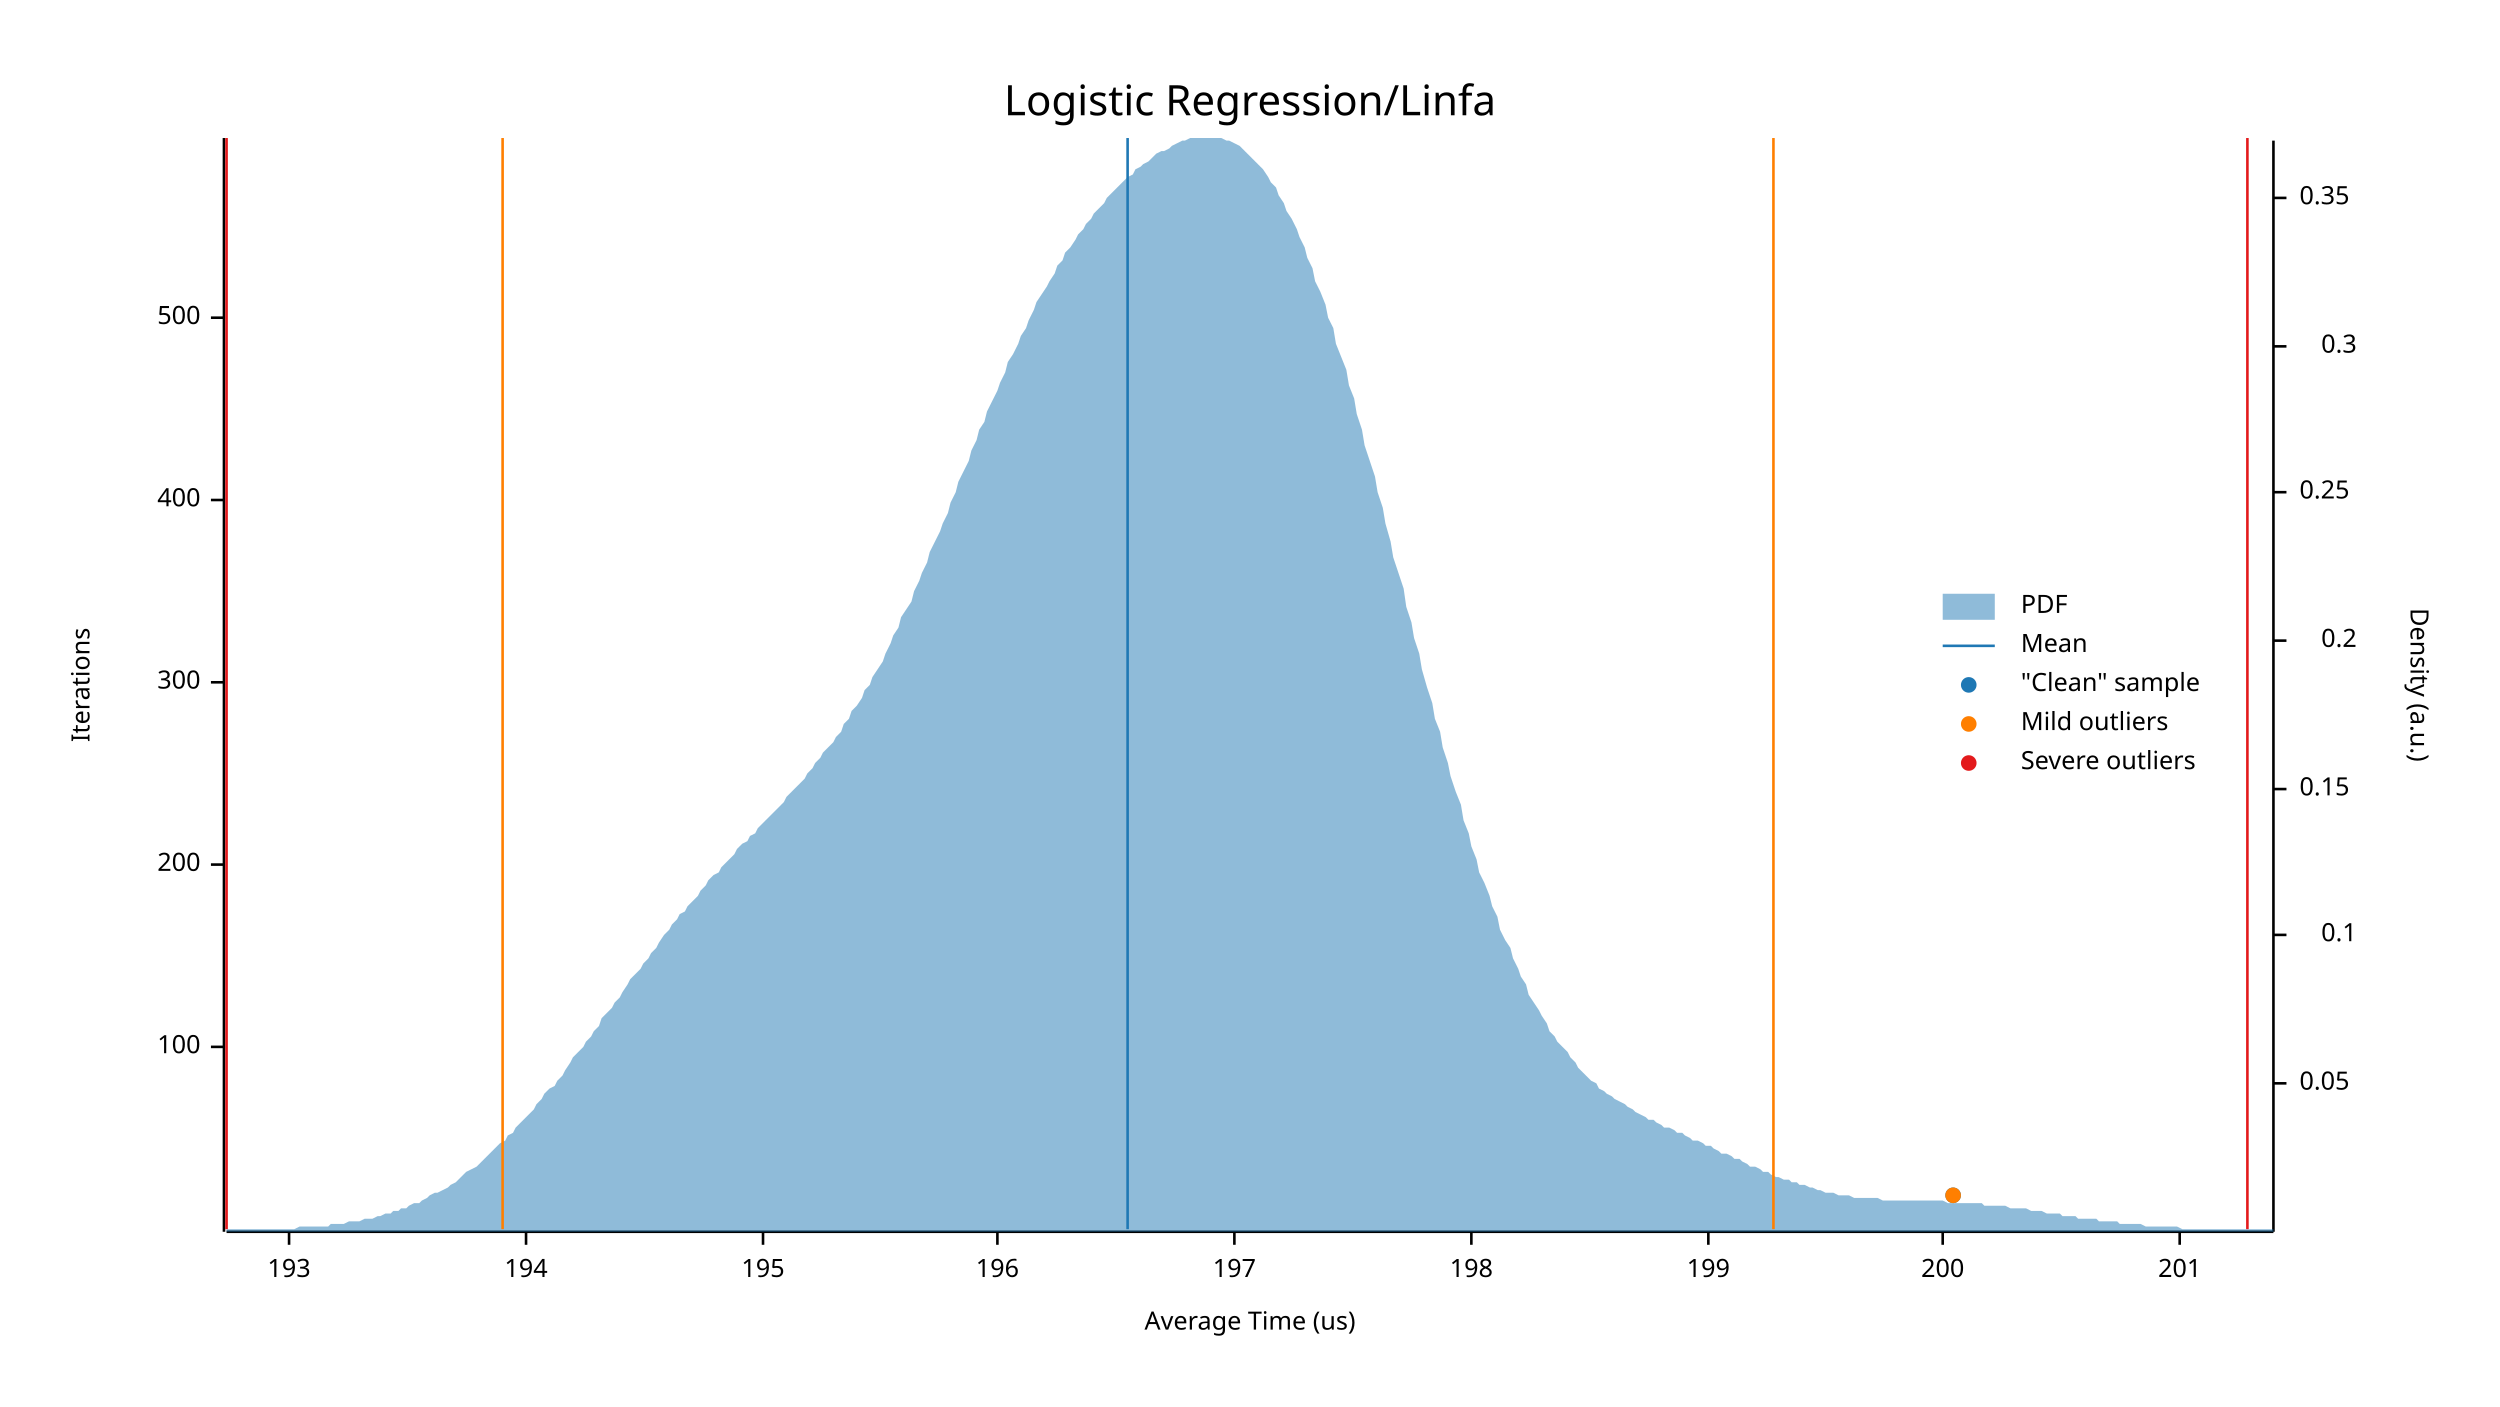
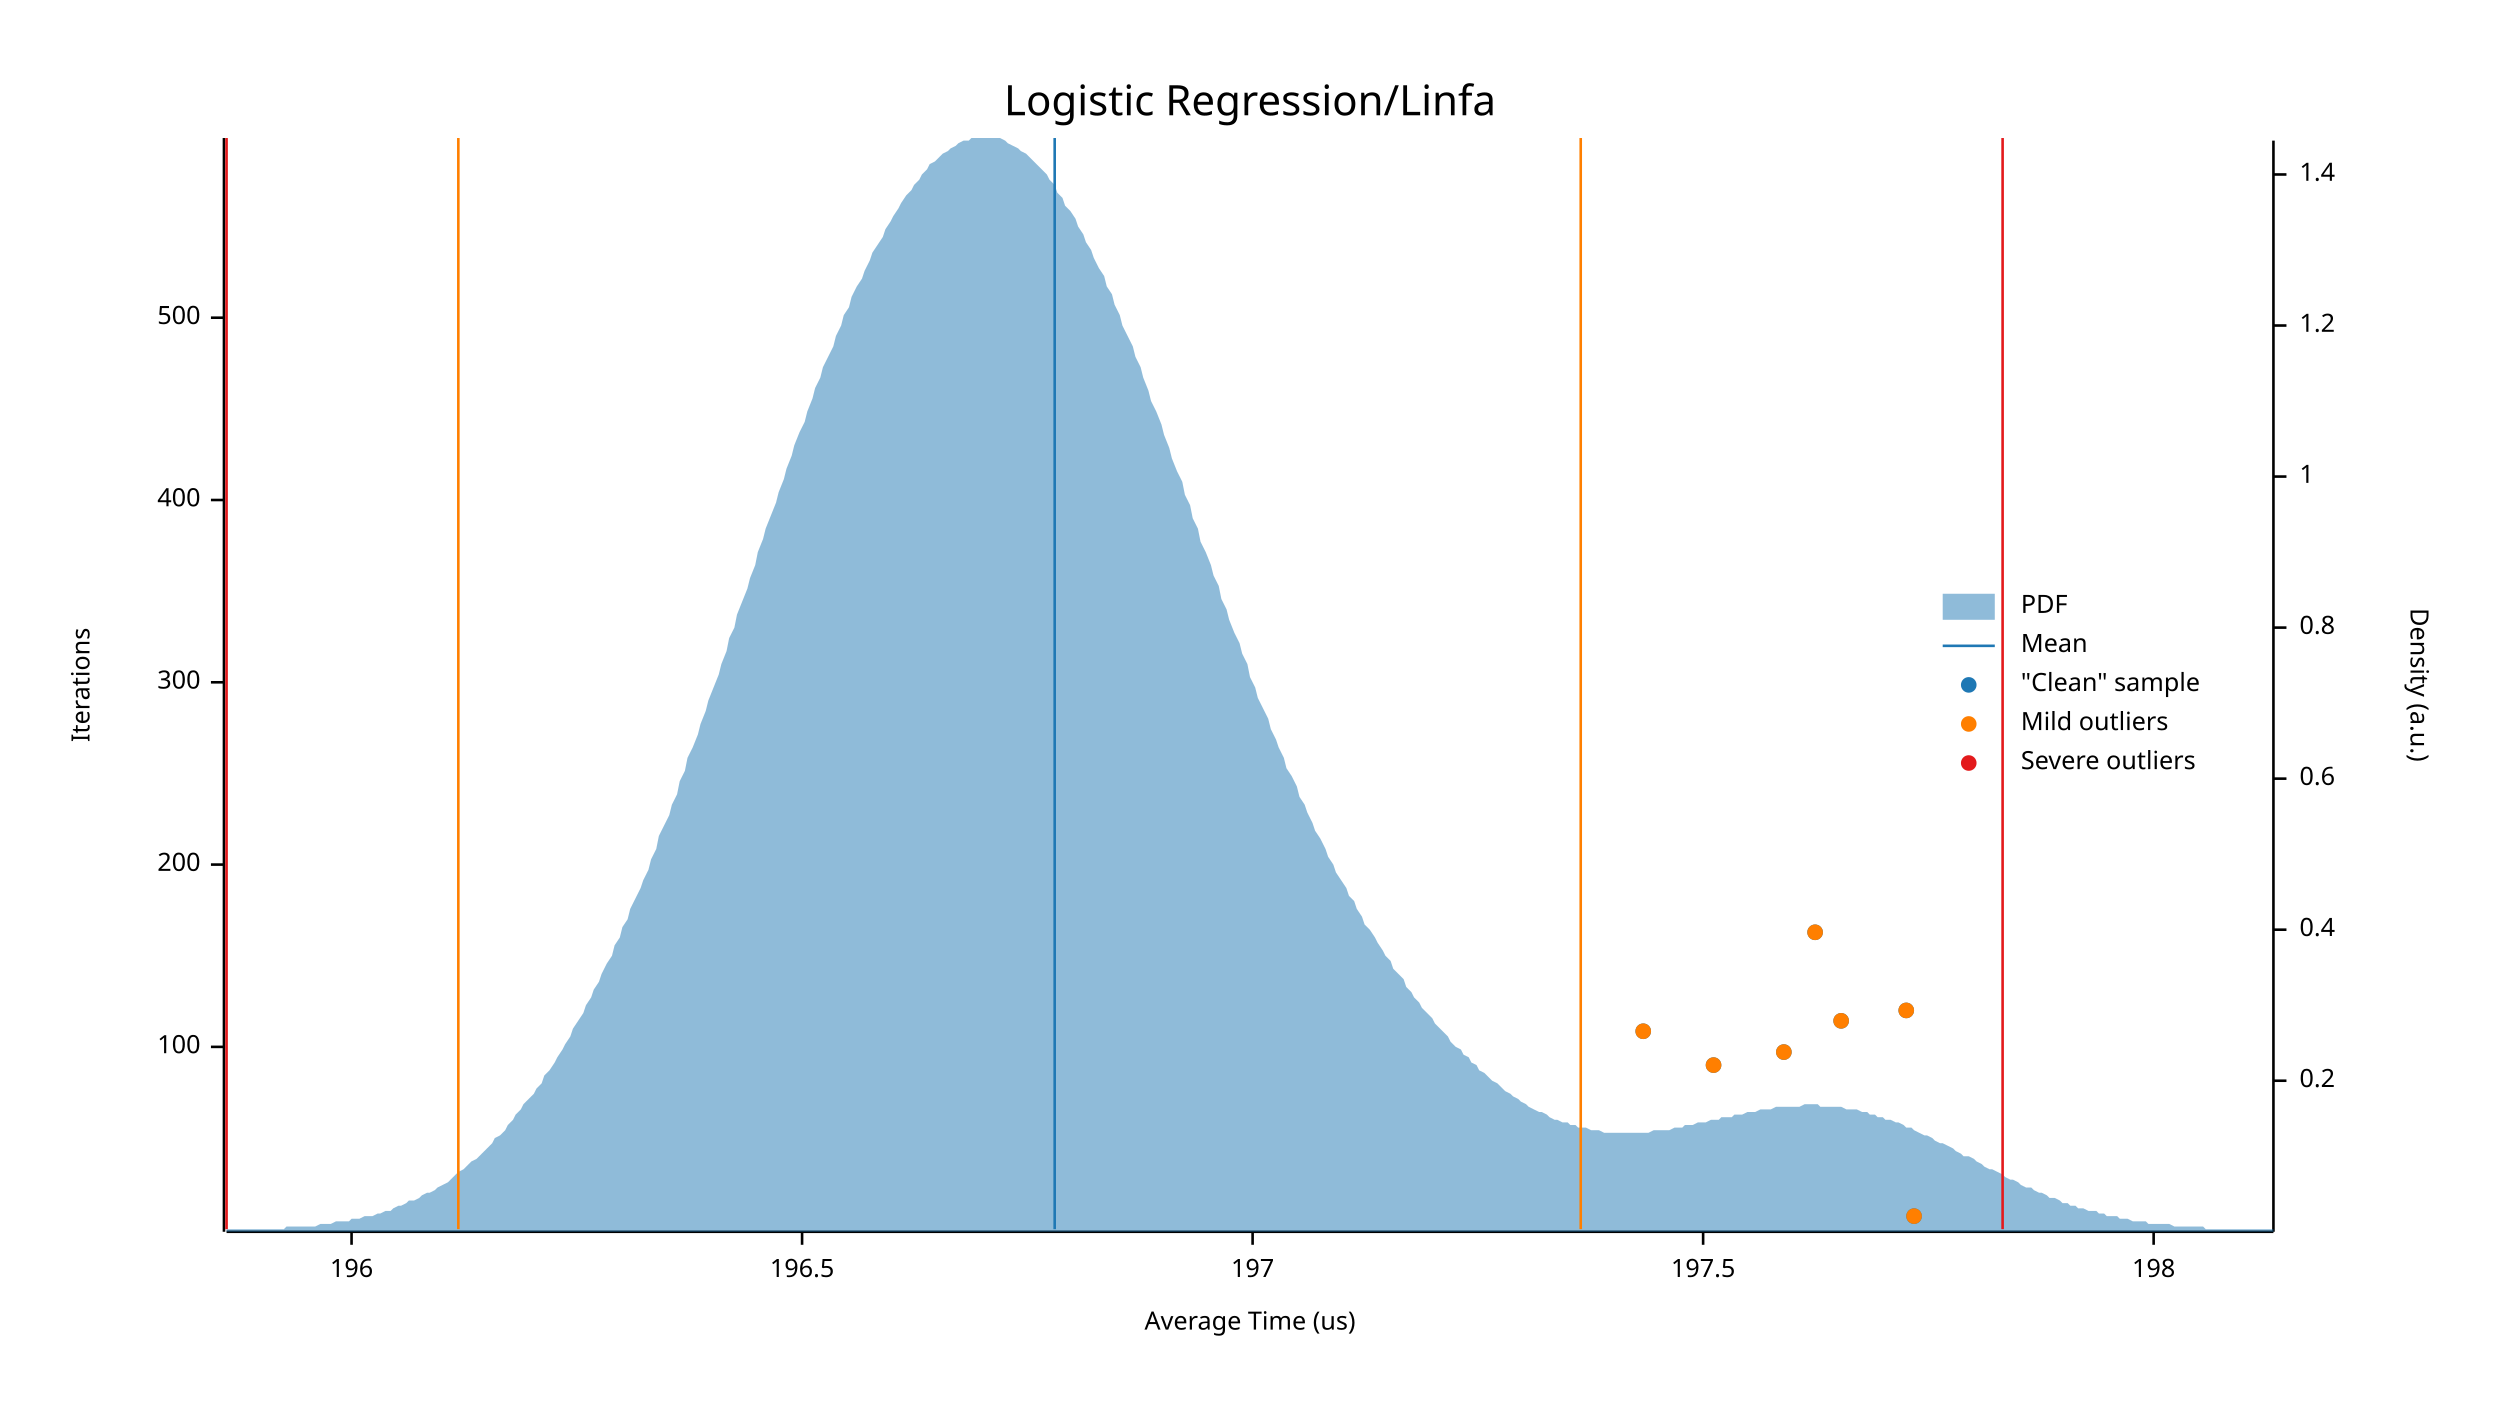
<svg xmlns="http://www.w3.org/2000/svg" width="960" height="540" viewBox="0 0 960 540">
  <text x="480" y="32" dy="0.76em" text-anchor="middle" font-family="sans-serif" font-size="16.129" opacity="1" fill="#000000">
Logistic Regression/Linfa
</text>
  <text x="27" y="263" dy="0.76em" text-anchor="middle" font-family="sans-serif" font-size="9.677" opacity="1" fill="#000000" transform="rotate(270, 27, 263)">
Iterations
</text>
  <text x="480" y="513" dy="-0.5ex" text-anchor="middle" font-family="sans-serif" font-size="9.677" opacity="1" fill="#000000">
Average Time (us)
</text>
  <polyline fill="none" opacity="1" stroke="#000000" stroke-width="1" points="86,53 86,473 " />
  <text x="77" y="402" dy="0.5ex" text-anchor="end" font-family="sans-serif" font-size="9.677" opacity="1" fill="#000000">
100
</text>
  <polyline fill="none" opacity="1" stroke="#000000" stroke-width="1" points="81,402 86,402 " />
  <text x="77" y="332" dy="0.5ex" text-anchor="end" font-family="sans-serif" font-size="9.677" opacity="1" fill="#000000">
200
</text>
  <polyline fill="none" opacity="1" stroke="#000000" stroke-width="1" points="81,332 86,332 " />
  <text x="77" y="262" dy="0.5ex" text-anchor="end" font-family="sans-serif" font-size="9.677" opacity="1" fill="#000000">
300
</text>
  <polyline fill="none" opacity="1" stroke="#000000" stroke-width="1" points="81,262 86,262 " />
  <text x="77" y="192" dy="0.5ex" text-anchor="end" font-family="sans-serif" font-size="9.677" opacity="1" fill="#000000">
400
</text>
  <polyline fill="none" opacity="1" stroke="#000000" stroke-width="1" points="81,192 86,192 " />
  <text x="77" y="122" dy="0.5ex" text-anchor="end" font-family="sans-serif" font-size="9.677" opacity="1" fill="#000000">
500
</text>
  <polyline fill="none" opacity="1" stroke="#000000" stroke-width="1" points="81,122 86,122 " />
  <polyline fill="none" opacity="1" stroke="#000000" stroke-width="1" points="87,473 873,473 " />
-   <text x="111" y="483" dy="0.76em" text-anchor="middle" font-family="sans-serif" font-size="9.677" opacity="1" fill="#000000">
- 193
- </text>
-   <polyline fill="none" opacity="1" stroke="#000000" stroke-width="1" points="111,473 111,478 " />
-   <text x="202" y="483" dy="0.76em" text-anchor="middle" font-family="sans-serif" font-size="9.677" opacity="1" fill="#000000">
- 194
- </text>
-   <polyline fill="none" opacity="1" stroke="#000000" stroke-width="1" points="202,473 202,478 " />
-   <text x="293" y="483" dy="0.76em" text-anchor="middle" font-family="sans-serif" font-size="9.677" opacity="1" fill="#000000">
- 195
- </text>
-   <polyline fill="none" opacity="1" stroke="#000000" stroke-width="1" points="293,473 293,478 " />
-   <text x="383" y="483" dy="0.76em" text-anchor="middle" font-family="sans-serif" font-size="9.677" opacity="1" fill="#000000">
+   <text x="135" y="483" dy="0.76em" text-anchor="middle" font-family="sans-serif" font-size="9.677" opacity="1" fill="#000000">
196
</text>
-   <polyline fill="none" opacity="1" stroke="#000000" stroke-width="1" points="383,473 383,478 " />
-   <text x="474" y="483" dy="0.76em" text-anchor="middle" font-family="sans-serif" font-size="9.677" opacity="1" fill="#000000">
+   <polyline fill="none" opacity="1" stroke="#000000" stroke-width="1" points="135,473 135,478 " />
+   <text x="308" y="483" dy="0.76em" text-anchor="middle" font-family="sans-serif" font-size="9.677" opacity="1" fill="#000000">
+ 196.5
+ </text>
+   <polyline fill="none" opacity="1" stroke="#000000" stroke-width="1" points="308,473 308,478 " />
+   <text x="481" y="483" dy="0.76em" text-anchor="middle" font-family="sans-serif" font-size="9.677" opacity="1" fill="#000000">
197
</text>
-   <polyline fill="none" opacity="1" stroke="#000000" stroke-width="1" points="474,473 474,478 " />
-   <text x="565" y="483" dy="0.76em" text-anchor="middle" font-family="sans-serif" font-size="9.677" opacity="1" fill="#000000">
+   <polyline fill="none" opacity="1" stroke="#000000" stroke-width="1" points="481,473 481,478 " />
+   <text x="654" y="483" dy="0.76em" text-anchor="middle" font-family="sans-serif" font-size="9.677" opacity="1" fill="#000000">
+ 197.5
+ </text>
+   <polyline fill="none" opacity="1" stroke="#000000" stroke-width="1" points="654,473 654,478 " />
+   <text x="827" y="483" dy="0.76em" text-anchor="middle" font-family="sans-serif" font-size="9.677" opacity="1" fill="#000000">
198
</text>
-   <polyline fill="none" opacity="1" stroke="#000000" stroke-width="1" points="565,473 565,478 " />
-   <text x="656" y="483" dy="0.76em" text-anchor="middle" font-family="sans-serif" font-size="9.677" opacity="1" fill="#000000">
- 199
- </text>
-   <polyline fill="none" opacity="1" stroke="#000000" stroke-width="1" points="656,473 656,478 " />
-   <text x="746" y="483" dy="0.76em" text-anchor="middle" font-family="sans-serif" font-size="9.677" opacity="1" fill="#000000">
- 200
- </text>
-   <polyline fill="none" opacity="1" stroke="#000000" stroke-width="1" points="746,473 746,478 " />
-   <text x="837" y="483" dy="0.76em" text-anchor="middle" font-family="sans-serif" font-size="9.677" opacity="1" fill="#000000">
- 201
- </text>
-   <polyline fill="none" opacity="1" stroke="#000000" stroke-width="1" points="837,473 837,478 " />
+   <polyline fill="none" opacity="1" stroke="#000000" stroke-width="1" points="827,473 827,478 " />
  <text x="933" y="263" dy="0.76em" text-anchor="middle" font-family="sans-serif" font-size="9.677" opacity="1" fill="#000000" transform="rotate(90, 933, 263)">
Density (a.u.)
</text>
  <polyline fill="none" opacity="1" stroke="#000000" stroke-width="1" points="873,54 873,473 " />
-   <text x="883" y="416" dy="0.5ex" text-anchor="start" font-family="sans-serif" font-size="9.677" opacity="1" fill="#000000">
- 0.05
- </text>
-   <polyline fill="none" opacity="1" stroke="#000000" stroke-width="1" points="873,416 878,416 " />
-   <text x="905" y="359" dy="0.5ex" text-anchor="end" font-family="sans-serif" font-size="9.677" opacity="1" fill="#000000">
- 0.1
- </text>
-   <polyline fill="none" opacity="1" stroke="#000000" stroke-width="1" points="873,359 878,359 " />
-   <text x="883" y="303" dy="0.5ex" text-anchor="start" font-family="sans-serif" font-size="9.677" opacity="1" fill="#000000">
- 0.15
- </text>
-   <polyline fill="none" opacity="1" stroke="#000000" stroke-width="1" points="873,303 878,303 " />
-   <text x="905" y="246" dy="0.5ex" text-anchor="end" font-family="sans-serif" font-size="9.677" opacity="1" fill="#000000">
+   <text x="883" y="415" dy="0.5ex" text-anchor="start" font-family="sans-serif" font-size="9.677" opacity="1" fill="#000000">
0.2
</text>
-   <polyline fill="none" opacity="1" stroke="#000000" stroke-width="1" points="873,246 878,246 " />
-   <text x="883" y="189" dy="0.5ex" text-anchor="start" font-family="sans-serif" font-size="9.677" opacity="1" fill="#000000">
- 0.25
+   <polyline fill="none" opacity="1" stroke="#000000" stroke-width="1" points="873,415 878,415 " />
+   <text x="883" y="357" dy="0.5ex" text-anchor="start" font-family="sans-serif" font-size="9.677" opacity="1" fill="#000000">
+ 0.4
</text>
-   <polyline fill="none" opacity="1" stroke="#000000" stroke-width="1" points="873,189 878,189 " />
-   <text x="905" y="133" dy="0.5ex" text-anchor="end" font-family="sans-serif" font-size="9.677" opacity="1" fill="#000000">
- 0.3
+   <polyline fill="none" opacity="1" stroke="#000000" stroke-width="1" points="873,357 878,357 " />
+   <text x="883" y="299" dy="0.5ex" text-anchor="start" font-family="sans-serif" font-size="9.677" opacity="1" fill="#000000">
+ 0.6
</text>
-   <polyline fill="none" opacity="1" stroke="#000000" stroke-width="1" points="873,133 878,133 " />
-   <text x="883" y="76" dy="0.5ex" text-anchor="start" font-family="sans-serif" font-size="9.677" opacity="1" fill="#000000">
- 0.35
+   <polyline fill="none" opacity="1" stroke="#000000" stroke-width="1" points="873,299 878,299 " />
+   <text x="883" y="241" dy="0.5ex" text-anchor="start" font-family="sans-serif" font-size="9.677" opacity="1" fill="#000000">
+ 0.8
</text>
-   <polyline fill="none" opacity="1" stroke="#000000" stroke-width="1" points="873,76 878,76 " />
-   <polygon opacity="0.5" fill="#1F78B4" points="87,472 88,472 90,472 91,472 93,472 94,472 96,472 98,472 99,472 101,472 102,472 104,472 105,472 107,472 109,472 110,472 112,472 113,472 115,471 116,471 118,471 120,471 121,471 123,471 124,471 126,471 127,470 129,470 131,470 132,470 134,469 135,469 137,469 138,469 140,468 142,468 143,468 145,467 146,467 148,466 150,466 151,465 153,465 154,464 156,464 157,463 159,462 161,462 162,461 164,460 165,459 167,458 168,458 170,457 172,456 173,455 175,454 176,453 178,451 179,450 181,449 183,448 184,447 186,445 187,444 189,442 190,441 192,439 194,438 195,436 197,435 198,433 200,431 201,430 203,428 205,426 206,424 208,422 209,420 211,418 213,417 214,415 216,413 217,411 219,408 220,406 222,404 224,402 225,400 227,398 228,396 230,394 231,391 233,389 235,387 236,385 238,383 239,381 241,378 242,376 244,374 246,372 247,370 249,368 250,366 252,364 253,362 255,359 257,357 258,355 260,353 261,351 263,350 264,348 266,346 268,344 269,342 271,340 272,338 274,336 276,335 277,333 279,331 280,330 282,328 283,326 285,324 287,323 288,321 290,320 291,318 293,316 294,315 296,313 298,311 299,310 301,308 302,306 304,304 305,303 307,301 309,299 310,297 312,295 313,293 315,291 316,289 318,287 320,285 321,283 323,281 324,278 326,276 327,273 329,271 331,268 332,265 334,263 335,260 337,257 339,254 340,251 342,247 343,244 345,241 346,237 348,234 350,231 351,227 353,223 354,220 356,216 357,212 359,208 361,204 362,201 364,197 365,193 367,189 368,185 370,181 372,177 373,173 375,169 376,165 378,162 379,158 381,154 383,150 384,147 386,143 387,139 389,136 391,132 392,129 394,126 395,123 397,119 398,116 400,113 402,110 403,108 405,105 406,102 408,100 409,97 411,95 413,92 414,90 416,88 417,86 419,84 420,82 422,80 424,78 425,76 427,74 428,73 430,71 431,70 433,68 435,67 436,65 438,64 439,63 441,62 442,61 444,59 446,58 447,58 449,57 450,56 452,55 454,54 455,54 457,53 458,53 460,53 461,53 463,53 465,53 466,53 468,53 469,53 471,54 472,54 474,55 476,56 477,57 479,59 480,60 482,62 483,63 485,65 487,68 488,70 490,72 491,75 493,78 494,81 496,84 498,88 499,91 501,95 502,99 504,103 505,108 507,112 509,117 510,122 512,126 513,132 515,137 517,142 518,148 520,153 521,159 523,165 524,171 526,177 528,183 529,189 531,195 532,201 534,208 535,214 537,220 539,226 540,233 542,239 543,245 545,251 546,257 548,264 550,270 551,276 553,281 554,287 556,293 557,298 559,304 561,309 562,315 564,320 565,325 567,330 568,335 570,339 572,344 573,348 575,352 576,357 578,361 580,364 581,368 583,372 584,375 586,378 587,382 589,385 591,388 592,390 594,393 595,396 597,398 598,400 600,402 602,404 603,406 605,408 606,410 608,412 609,413 611,415 613,416 614,418 616,419 617,420 619,421 620,422 622,423 624,424 625,425 627,426 628,427 630,428 632,429 633,430 635,430 636,431 638,432 639,433 641,433 643,434 644,435 646,435 647,436 649,437 650,438 652,438 654,439 655,440 657,440 658,441 660,442 661,443 663,443 665,444 666,445 668,445 669,446 671,447 672,448 674,448 676,449 677,450 679,450 680,451 682,452 683,452 685,453 687,453 688,454 690,454 691,455 693,455 695,456 696,456 698,457 699,457 701,458 702,458 704,458 706,459 707,459 709,459 710,459 712,460 713,460 715,460 717,460 718,460 720,460 721,460 723,461 724,461 726,461 728,461 729,461 731,461 732,461 734,461 735,461 737,461 739,461 740,461 742,461 743,461 745,461 746,461 748,462 750,462 751,462 753,462 754,462 756,462 758,462 759,462 761,462 762,463 764,463 765,463 767,463 769,463 770,463 772,464 773,464 775,464 776,464 778,464 780,465 781,465 783,465 784,465 786,466 787,466 789,466 791,466 792,467 794,467 795,467 797,467 798,468 800,468 802,468 803,468 805,468 806,469 808,469 809,469 811,469 813,469 814,470 816,470 817,470 819,470 821,470 822,470 824,471 825,471 827,471 828,471 830,471 832,471 833,471 835,471 836,471 838,472 839,472 841,472 843,472 844,472 846,472 847,472 849,472 850,472 852,472 854,472 855,472 857,472 858,472 860,472 861,472 863,472 865,472 866,472 868,472 869,472 871,472 873,472 873,473 87,473 " />
-   <polyline fill="none" opacity="1" stroke="#1F78B4" stroke-width="1" points="433,472 433,53 " />
-   <polyline fill="none" opacity="1" stroke="#FF7F00" stroke-width="1" points="193,472 193,53 " />
-   <polyline fill="none" opacity="1" stroke="#FF7F00" stroke-width="1" points="681,472 681,53 " />
+   <polyline fill="none" opacity="1" stroke="#000000" stroke-width="1" points="873,241 878,241 " />
+   <text x="883" y="183" dy="0.5ex" text-anchor="start" font-family="sans-serif" font-size="9.677" opacity="1" fill="#000000">
+ 1
+ </text>
+   <polyline fill="none" opacity="1" stroke="#000000" stroke-width="1" points="873,183 878,183 " />
+   <text x="883" y="125" dy="0.5ex" text-anchor="start" font-family="sans-serif" font-size="9.677" opacity="1" fill="#000000">
+ 1.2
+ </text>
+   <polyline fill="none" opacity="1" stroke="#000000" stroke-width="1" points="873,125 878,125 " />
+   <text x="883" y="67" dy="0.5ex" text-anchor="start" font-family="sans-serif" font-size="9.677" opacity="1" fill="#000000">
+ 1.4
+ </text>
+   <polyline fill="none" opacity="1" stroke="#000000" stroke-width="1" points="873,67 878,67 " />
+   <polygon opacity="0.5" fill="#1F78B4" points="87,472 88,472 90,472 91,472 93,472 94,472 96,472 98,472 99,472 101,472 102,472 104,472 105,472 107,472 109,472 110,471 112,471 113,471 115,471 116,471 118,471 120,471 121,471 123,470 124,470 126,470 127,470 129,469 131,469 132,469 134,469 135,468 137,468 138,468 140,467 142,467 143,467 145,466 146,466 148,465 150,465 151,464 153,463 154,463 156,462 157,461 159,461 161,460 162,459 164,458 165,458 167,457 168,456 170,455 172,454 173,453 175,451 176,450 178,449 179,448 181,446 183,445 184,444 186,442 187,441 189,439 190,437 192,436 194,434 195,432 197,430 198,428 200,426 201,424 203,422 205,420 206,418 208,416 209,413 211,411 213,408 214,406 216,403 217,401 219,398 220,395 222,392 224,389 225,386 227,383 228,380 230,377 231,374 233,370 235,367 236,363 238,360 239,356 241,353 242,349 244,345 246,341 247,338 249,334 250,330 252,326 253,321 255,317 257,313 258,309 260,305 261,300 263,296 264,291 266,287 268,282 269,278 271,273 272,269 274,264 276,259 277,255 279,250 280,245 282,241 283,236 285,231 287,226 288,222 290,217 291,212 293,207 294,203 296,198 298,193 299,189 301,184 302,180 304,175 305,171 307,166 309,162 310,158 312,153 313,149 315,145 316,141 318,137 320,133 321,129 323,125 324,121 326,118 327,114 329,110 331,107 332,104 334,100 335,97 337,94 339,91 340,88 342,85 343,83 345,80 346,78 348,75 350,73 351,71 353,69 354,67 356,65 357,63 359,62 361,60 362,59 364,58 365,57 367,56 368,55 370,54 372,54 373,53 375,53 376,53 378,53 379,53 381,53 383,53 384,53 386,54 387,55 389,56 391,57 392,58 394,59 395,60 397,62 398,63 400,65 402,67 403,69 405,71 406,74 408,76 409,79 411,81 413,84 414,87 416,90 417,93 419,96 420,99 422,103 424,106 425,110 427,113 428,117 430,121 431,125 433,129 435,133 436,137 438,141 439,145 441,150 442,154 444,158 446,163 447,167 449,172 450,176 452,181 454,185 455,190 457,194 458,199 460,203 461,208 463,212 465,217 466,221 468,225 469,230 471,234 472,238 474,243 476,247 477,251 479,255 480,260 482,264 483,268 485,272 487,276 488,280 490,284 491,287 493,291 494,295 496,298 498,302 499,306 501,309 502,312 504,316 505,319 507,322 509,326 510,329 512,332 513,335 515,338 517,341 518,344 520,346 521,349 523,352 524,355 526,357 528,360 529,362 531,365 532,367 534,369 535,372 537,374 539,376 540,379 542,381 543,383 545,385 546,387 548,389 550,391 551,393 553,395 554,396 556,398 557,400 559,402 561,403 562,405 564,406 565,408 567,409 568,411 570,412 572,414 573,415 575,416 576,417 578,419 580,420 581,421 583,422 584,423 586,424 587,425 589,426 591,427 592,427 594,428 595,429 597,430 598,430 600,431 602,431 603,432 605,432 606,433 608,433 609,433 611,434 613,434 614,434 616,435 617,435 619,435 620,435 622,435 624,435 625,435 627,435 628,435 630,435 632,435 633,435 635,434 636,434 638,434 639,434 641,434 643,433 644,433 646,433 647,432 649,432 650,432 652,431 654,431 655,431 657,430 658,430 660,430 661,429 663,429 665,429 666,428 668,428 669,428 671,427 672,427 674,427 676,426 677,426 679,426 680,426 682,425 683,425 685,425 687,425 688,425 690,425 691,425 693,424 695,424 696,424 698,424 699,425 701,425 702,425 704,425 706,425 707,425 709,426 710,426 712,426 713,426 715,427 717,427 718,428 720,428 721,429 723,429 724,430 726,430 728,431 729,431 731,432 732,433 734,433 735,434 737,435 739,436 740,436 742,437 743,438 745,439 746,439 748,440 750,441 751,442 753,443 754,444 756,444 758,445 759,446 761,447 762,448 764,449 765,449 767,450 769,451 770,452 772,453 773,453 775,454 776,455 778,456 780,456 781,457 783,458 784,458 786,459 787,460 789,460 791,461 792,462 794,462 795,463 797,463 798,464 800,464 802,465 803,465 805,465 806,466 808,466 809,467 811,467 813,467 814,468 816,468 817,468 819,469 821,469 822,469 824,469 825,470 827,470 828,470 830,470 832,470 833,470 835,471 836,471 838,471 839,471 841,471 843,471 844,471 846,471 847,472 849,472 850,472 852,472 854,472 855,472 857,472 858,472 860,472 861,472 863,472 865,472 866,472 868,472 869,472 871,472 873,472 873,473 87,473 " />
+   <polyline fill="none" opacity="1" stroke="#1F78B4" stroke-width="1" points="405,472 405,53 " />
+   <polyline fill="none" opacity="1" stroke="#FF7F00" stroke-width="1" points="176,472 176,53 " />
+   <polyline fill="none" opacity="1" stroke="#FF7F00" stroke-width="1" points="607,472 607,53 " />
  <polyline fill="none" opacity="1" stroke="#E31A1C" stroke-width="1" points="87,472 87,53 " />
-   <polyline fill="none" opacity="1" stroke="#E31A1C" stroke-width="1" points="863,472 863,53 " />
-   <circle cx="750" cy="459" r="3" opacity="1" fill="#1F78B4" stroke="none" stroke-width="1" />
-   <circle cx="750" cy="459" r="3" opacity="1" fill="#FF7F00" stroke="none" stroke-width="1" />
+   <polyline fill="none" opacity="1" stroke="#E31A1C" stroke-width="1" points="769,472 769,53 " />
+   <circle cx="735" cy="467" r="3" opacity="1" fill="#1F78B4" stroke="none" stroke-width="1" />
+   <circle cx="658" cy="409" r="3" opacity="1" fill="#1F78B4" stroke="none" stroke-width="1" />
+   <circle cx="685" cy="404" r="3" opacity="1" fill="#1F78B4" stroke="none" stroke-width="1" />
+   <circle cx="631" cy="396" r="3" opacity="1" fill="#1F78B4" stroke="none" stroke-width="1" />
+   <circle cx="707" cy="392" r="3" opacity="1" fill="#1F78B4" stroke="none" stroke-width="1" />
+   <circle cx="732" cy="388" r="3" opacity="1" fill="#1F78B4" stroke="none" stroke-width="1" />
+   <circle cx="697" cy="358" r="3" opacity="1" fill="#1F78B4" stroke="none" stroke-width="1" />
+   <circle cx="735" cy="467" r="3" opacity="1" fill="#FF7F00" stroke="none" stroke-width="1" />
+   <circle cx="658" cy="409" r="3" opacity="1" fill="#FF7F00" stroke="none" stroke-width="1" />
+   <circle cx="685" cy="404" r="3" opacity="1" fill="#FF7F00" stroke="none" stroke-width="1" />
+   <circle cx="631" cy="396" r="3" opacity="1" fill="#FF7F00" stroke="none" stroke-width="1" />
+   <circle cx="707" cy="392" r="3" opacity="1" fill="#FF7F00" stroke="none" stroke-width="1" />
+   <circle cx="732" cy="388" r="3" opacity="1" fill="#FF7F00" stroke="none" stroke-width="1" />
+   <circle cx="697" cy="358" r="3" opacity="1" fill="#FF7F00" stroke="none" stroke-width="1" />
  <text x="776" y="228" dy="0.76em" text-anchor="start" font-family="sans-serif" font-size="9.677" opacity="1" fill="#000000">
PDF
</text>
  <text x="776" y="243" dy="0.76em" text-anchor="start" font-family="sans-serif" font-size="9.677" opacity="1" fill="#000000">
Mean
</text>
  <text x="776" y="258" dy="0.76em" text-anchor="start" font-family="sans-serif" font-size="9.677" opacity="1" fill="#000000">
"Clean" sample
</text>
  <text x="776" y="273" dy="0.76em" text-anchor="start" font-family="sans-serif" font-size="9.677" opacity="1" fill="#000000">
Mild outliers
</text>
  <text x="776" y="288" dy="0.76em" text-anchor="start" font-family="sans-serif" font-size="9.677" opacity="1" fill="#000000">
Severe outliers
</text>
  <rect x="746" y="228" width="20" height="10" opacity="0.5" fill="#1F78B4" stroke="none" />
  <polyline fill="none" opacity="1" stroke="#1F78B4" stroke-width="1" points="746,248 766,248 " />
  <circle cx="756" cy="263" r="3" opacity="1" fill="#1F78B4" stroke="none" stroke-width="1" />
  <circle cx="756" cy="278" r="3" opacity="1" fill="#FF7F00" stroke="none" stroke-width="1" />
  <circle cx="756" cy="293" r="3" opacity="1" fill="#E31A1C" stroke="none" stroke-width="1" />
</svg>
